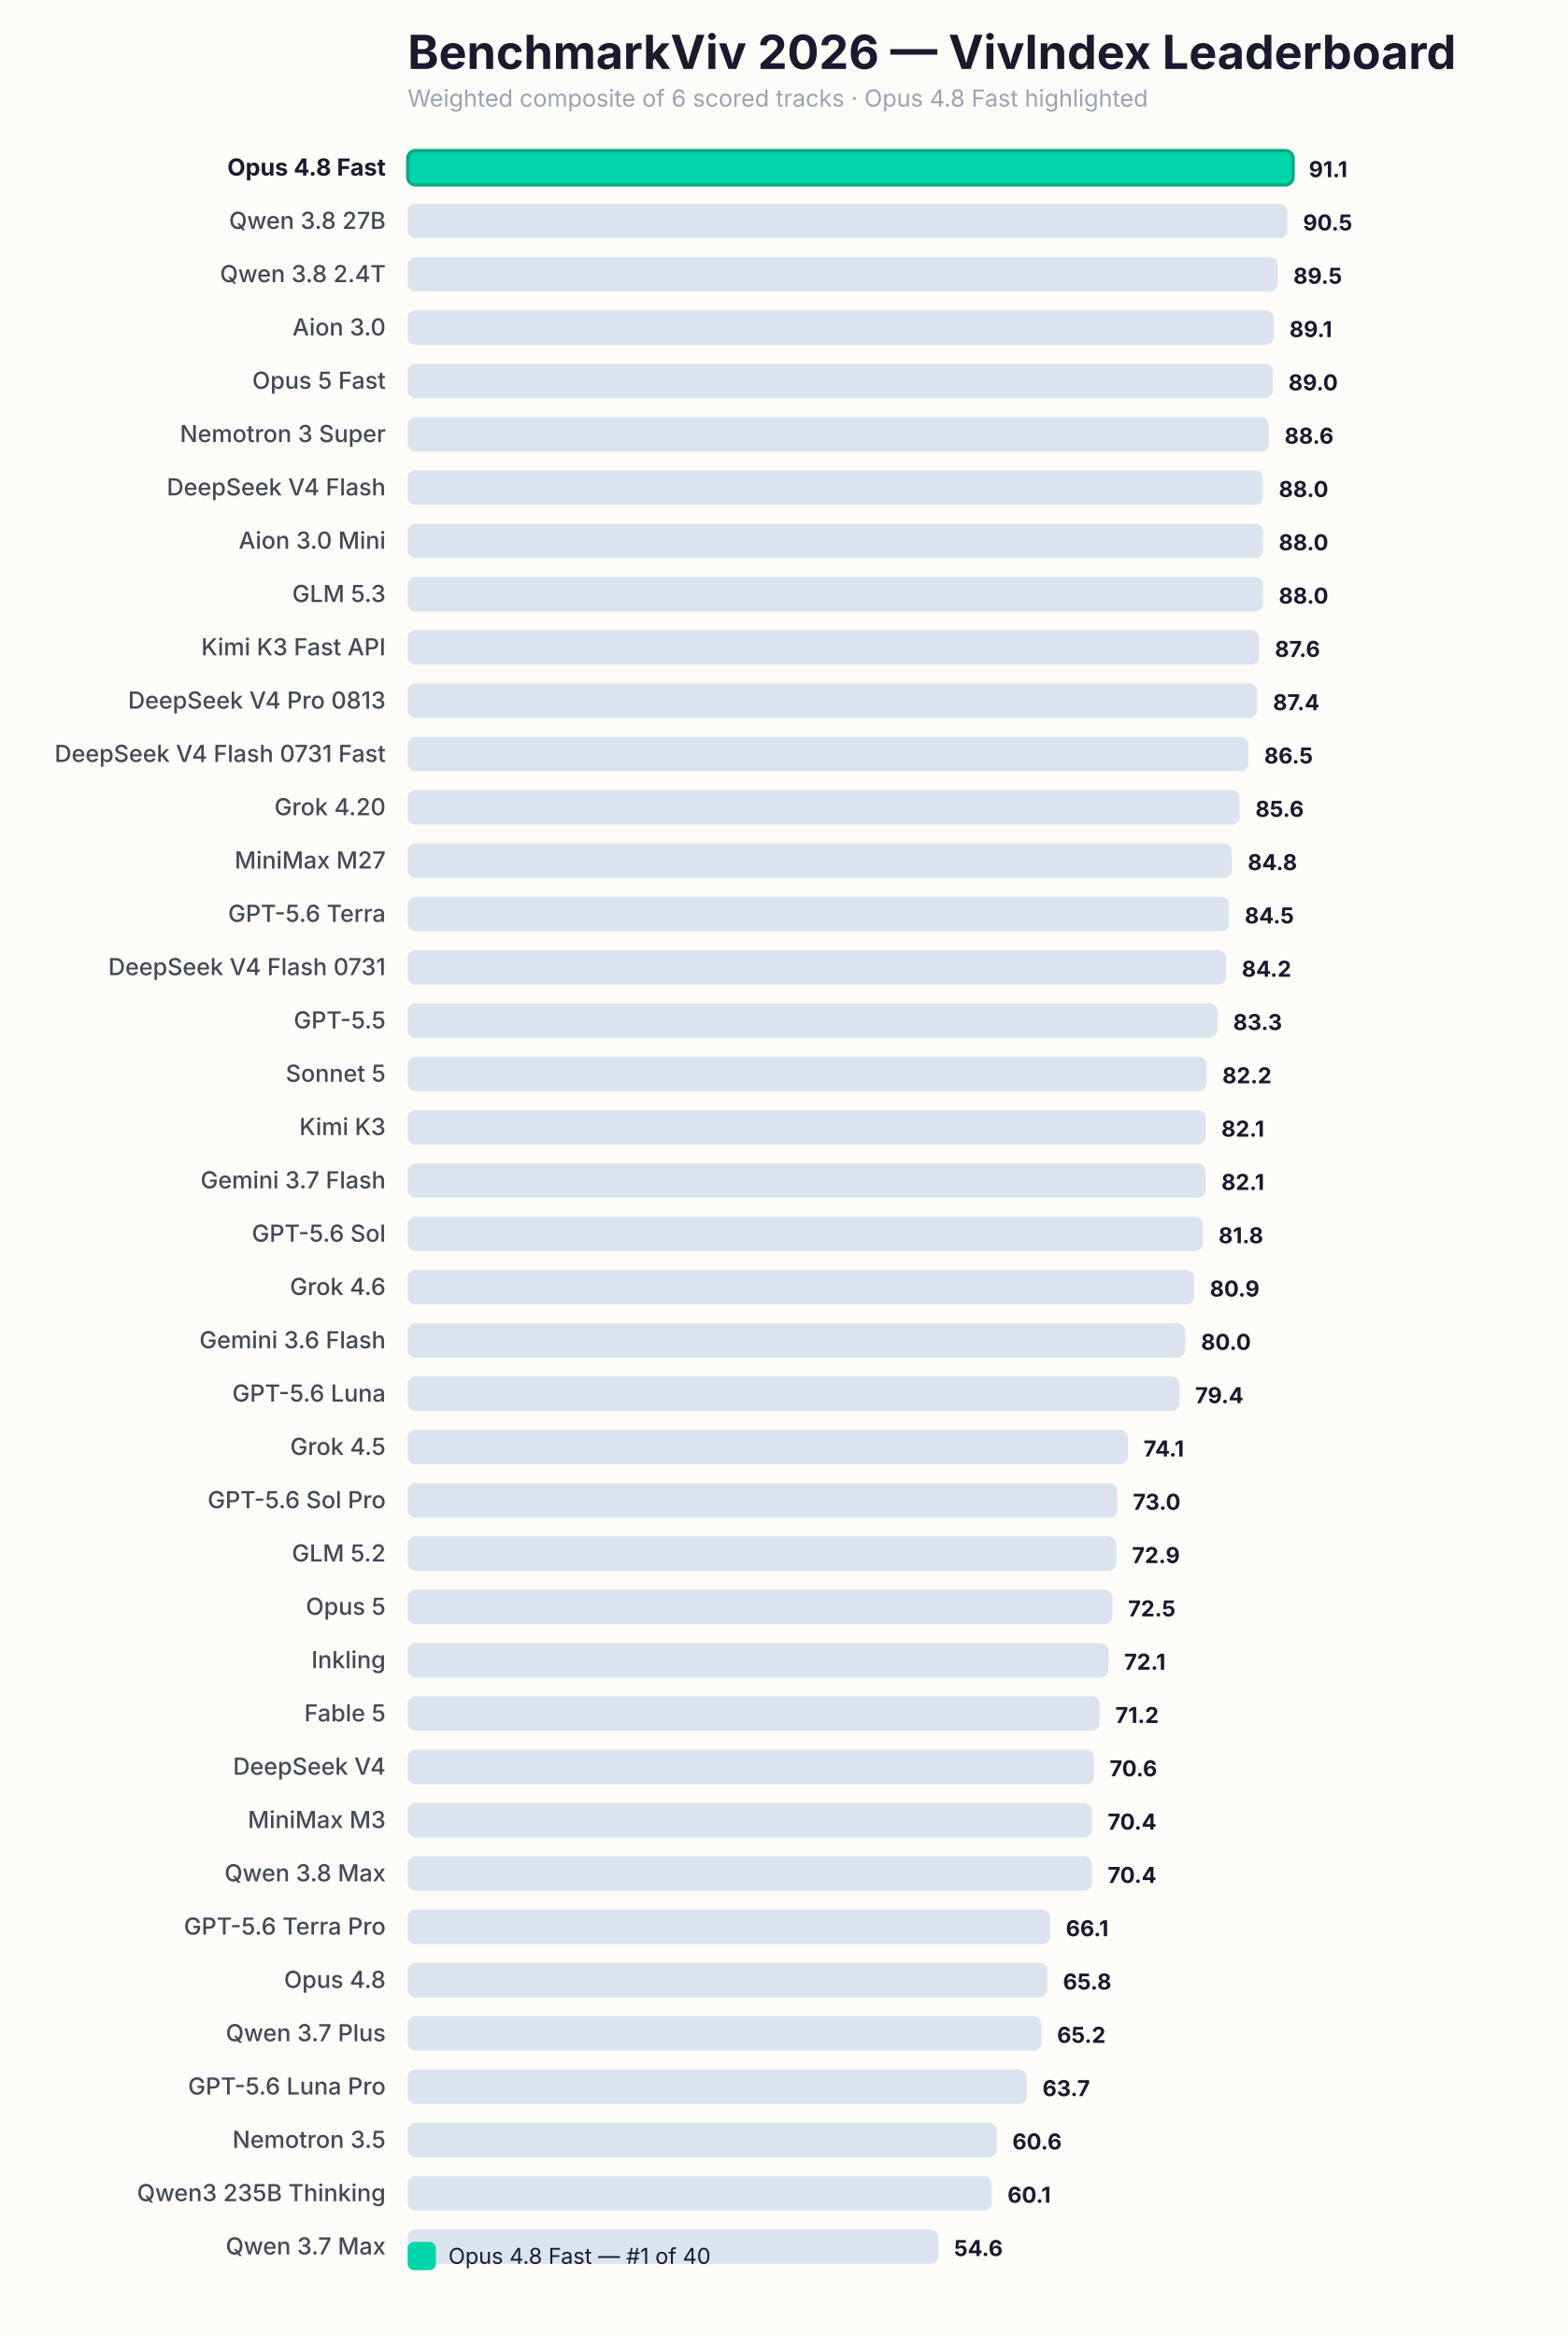
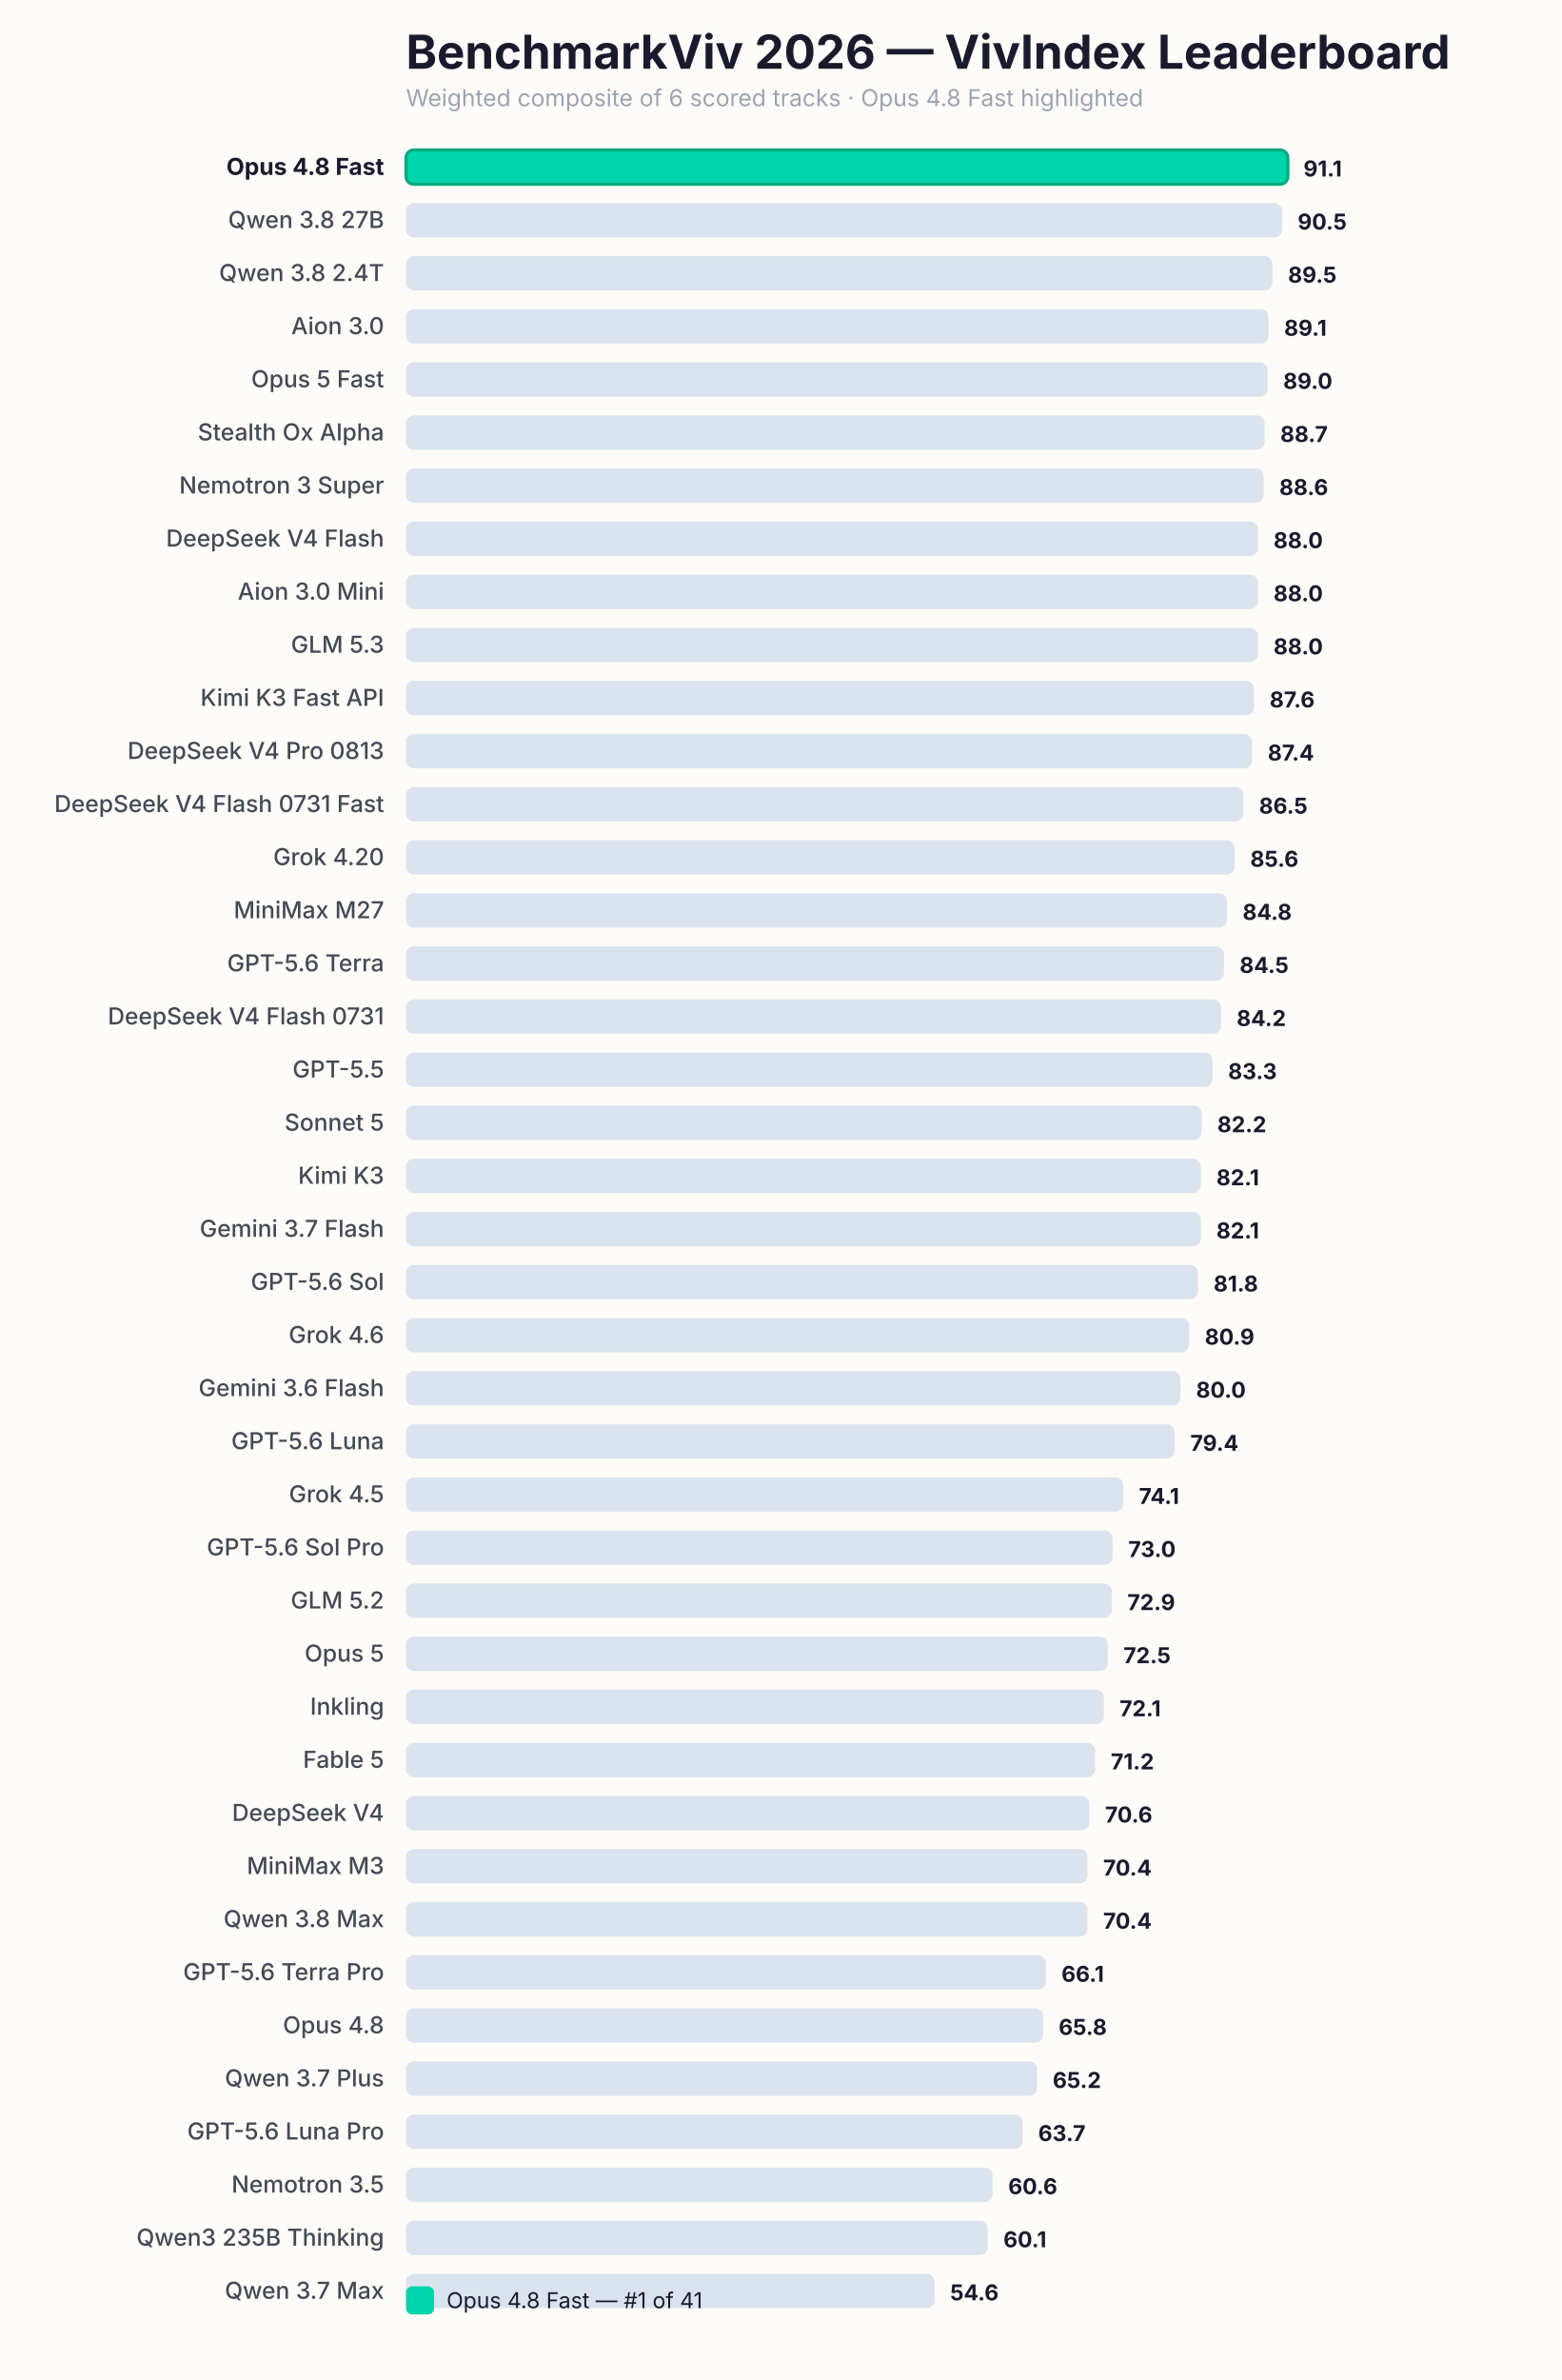
- <svg xmlns="http://www.w3.org/2000/svg" width="1000" height="1490" viewBox="0 0 1000 1490" font-family="Inter, system-ui, sans-serif">
-   <rect width="1000" height="1490" fill="#FEFCF8" />
+ <svg xmlns="http://www.w3.org/2000/svg" width="1000" height="1524" viewBox="0 0 1000 1524" font-family="Inter, system-ui, sans-serif">
+   <rect width="1000" height="1524" fill="#FEFCF8" />
  <text x="260" y="44" font-size="30" font-weight="700" fill="#1A1A2E">BenchmarkViv 2026 — VivIndex Leaderboard</text>
  <text x="260" y="68" font-size="15" fill="#9aa3b2">Weighted composite of 6 scored tracks · Opus 4.8 Fast highlighted</text>
  <text x="246" y="112" text-anchor="end" font-size="15" font-weight="700" fill="#1A1A2E">Opus 4.8 Fast</text>
  <rect x="260" y="96" width="564.8" height="22" rx="5" fill="#00D4AA" stroke="#0aa97f" stroke-width="2" />
  <text x="834.8" y="113" font-size="14" font-weight="700" fill="#1A1A2E">91.1</text>
  <text x="246" y="146" text-anchor="end" font-size="15" font-weight="500" fill="#434a56">Qwen 3.8 27B</text>
  <rect x="260" y="130" width="561.1" height="22" rx="5" fill="#dbe4ee" stroke="#0aa97f" stroke-width="0" />
  <text x="831.1" y="147" font-size="14" font-weight="700" fill="#1A1A2E">90.5</text>
  <text x="246" y="180" text-anchor="end" font-size="15" font-weight="500" fill="#434a56">Qwen 3.8 2.4T</text>
  <rect x="260" y="164" width="554.9" height="22" rx="5" fill="#dbe4ee" stroke="#0aa97f" stroke-width="0" />
  <text x="824.9" y="181" font-size="14" font-weight="700" fill="#1A1A2E">89.5</text>
  <text x="246" y="214" text-anchor="end" font-size="15" font-weight="500" fill="#434a56">Aion 3.0</text>
  <rect x="260" y="198" width="552.4" height="22" rx="5" fill="#dbe4ee" stroke="#0aa97f" stroke-width="0" />
  <text x="822.4" y="215" font-size="14" font-weight="700" fill="#1A1A2E">89.1</text>
  <text x="246" y="248" text-anchor="end" font-size="15" font-weight="500" fill="#434a56">Opus 5 Fast</text>
  <rect x="260" y="232" width="551.8" height="22" rx="5" fill="#dbe4ee" stroke="#0aa97f" stroke-width="0" />
  <text x="821.8" y="249" font-size="14" font-weight="700" fill="#1A1A2E">89.0</text>
-   <text x="246" y="282" text-anchor="end" font-size="15" font-weight="500" fill="#434a56">Nemotron 3 Super</text>
-   <rect x="260" y="266" width="549.3" height="22" rx="5" fill="#dbe4ee" stroke="#0aa97f" stroke-width="0" />
-   <text x="819.3" y="283" font-size="14" font-weight="700" fill="#1A1A2E">88.6</text>
-   <text x="246" y="316" text-anchor="end" font-size="15" font-weight="500" fill="#434a56">DeepSeek V4 Flash</text>
-   <rect x="260" y="300" width="545.6" height="22" rx="5" fill="#dbe4ee" stroke="#0aa97f" stroke-width="0" />
-   <text x="815.6" y="317" font-size="14" font-weight="700" fill="#1A1A2E">88.0</text>
-   <text x="246" y="350" text-anchor="end" font-size="15" font-weight="500" fill="#434a56">Aion 3.0 Mini</text>
+   <text x="246" y="282" text-anchor="end" font-size="15" font-weight="500" fill="#434a56">Stealth Ox Alpha</text>
+   <rect x="260" y="266" width="549.9" height="22" rx="5" fill="#dbe4ee" stroke="#0aa97f" stroke-width="0" />
+   <text x="819.9" y="283" font-size="14" font-weight="700" fill="#1A1A2E">88.7</text>
+   <text x="246" y="316" text-anchor="end" font-size="15" font-weight="500" fill="#434a56">Nemotron 3 Super</text>
+   <rect x="260" y="300" width="549.3" height="22" rx="5" fill="#dbe4ee" stroke="#0aa97f" stroke-width="0" />
+   <text x="819.3" y="317" font-size="14" font-weight="700" fill="#1A1A2E">88.6</text>
+   <text x="246" y="350" text-anchor="end" font-size="15" font-weight="500" fill="#434a56">DeepSeek V4 Flash</text>
  <rect x="260" y="334" width="545.6" height="22" rx="5" fill="#dbe4ee" stroke="#0aa97f" stroke-width="0" />
  <text x="815.6" y="351" font-size="14" font-weight="700" fill="#1A1A2E">88.0</text>
-   <text x="246" y="384" text-anchor="end" font-size="15" font-weight="500" fill="#434a56">GLM 5.3</text>
+   <text x="246" y="384" text-anchor="end" font-size="15" font-weight="500" fill="#434a56">Aion 3.0 Mini</text>
  <rect x="260" y="368" width="545.6" height="22" rx="5" fill="#dbe4ee" stroke="#0aa97f" stroke-width="0" />
  <text x="815.6" y="385" font-size="14" font-weight="700" fill="#1A1A2E">88.0</text>
-   <text x="246" y="418" text-anchor="end" font-size="15" font-weight="500" fill="#434a56">Kimi K3 Fast API</text>
-   <rect x="260" y="402" width="543.1" height="22" rx="5" fill="#dbe4ee" stroke="#0aa97f" stroke-width="0" />
-   <text x="813.1" y="419" font-size="14" font-weight="700" fill="#1A1A2E">87.6</text>
-   <text x="246" y="452" text-anchor="end" font-size="15" font-weight="500" fill="#434a56">DeepSeek V4 Pro 0813</text>
-   <rect x="260" y="436" width="541.9" height="22" rx="5" fill="#dbe4ee" stroke="#0aa97f" stroke-width="0" />
-   <text x="811.9" y="453" font-size="14" font-weight="700" fill="#1A1A2E">87.4</text>
-   <text x="246" y="486" text-anchor="end" font-size="15" font-weight="500" fill="#434a56">DeepSeek V4 Flash 0731 Fast</text>
-   <rect x="260" y="470" width="536.3" height="22" rx="5" fill="#dbe4ee" stroke="#0aa97f" stroke-width="0" />
-   <text x="806.3" y="487" font-size="14" font-weight="700" fill="#1A1A2E">86.5</text>
-   <text x="246" y="520" text-anchor="end" font-size="15" font-weight="500" fill="#434a56">Grok 4.20</text>
-   <rect x="260" y="504" width="530.7" height="22" rx="5" fill="#dbe4ee" stroke="#0aa97f" stroke-width="0" />
-   <text x="800.7" y="521" font-size="14" font-weight="700" fill="#1A1A2E">85.6</text>
-   <text x="246" y="554" text-anchor="end" font-size="15" font-weight="500" fill="#434a56">MiniMax M27</text>
-   <rect x="260" y="538" width="525.8" height="22" rx="5" fill="#dbe4ee" stroke="#0aa97f" stroke-width="0" />
-   <text x="795.8" y="555" font-size="14" font-weight="700" fill="#1A1A2E">84.8</text>
-   <text x="246" y="588" text-anchor="end" font-size="15" font-weight="500" fill="#434a56">GPT-5.6 Terra</text>
-   <rect x="260" y="572" width="523.9" height="22" rx="5" fill="#dbe4ee" stroke="#0aa97f" stroke-width="0" />
-   <text x="793.9" y="589" font-size="14" font-weight="700" fill="#1A1A2E">84.5</text>
-   <text x="246" y="622" text-anchor="end" font-size="15" font-weight="500" fill="#434a56">DeepSeek V4 Flash 0731</text>
-   <rect x="260" y="606" width="522.0" height="22" rx="5" fill="#dbe4ee" stroke="#0aa97f" stroke-width="0" />
-   <text x="792.0" y="623" font-size="14" font-weight="700" fill="#1A1A2E">84.2</text>
-   <text x="246" y="656" text-anchor="end" font-size="15" font-weight="500" fill="#434a56">GPT-5.5</text>
-   <rect x="260" y="640" width="516.5" height="22" rx="5" fill="#dbe4ee" stroke="#0aa97f" stroke-width="0" />
-   <text x="786.5" y="657" font-size="14" font-weight="700" fill="#1A1A2E">83.3</text>
-   <text x="246" y="690" text-anchor="end" font-size="15" font-weight="500" fill="#434a56">Sonnet 5</text>
-   <rect x="260" y="674" width="509.6" height="22" rx="5" fill="#dbe4ee" stroke="#0aa97f" stroke-width="0" />
-   <text x="779.6" y="691" font-size="14" font-weight="700" fill="#1A1A2E">82.2</text>
-   <text x="246" y="724" text-anchor="end" font-size="15" font-weight="500" fill="#434a56">Kimi K3</text>
-   <rect x="260" y="708" width="509.0" height="22" rx="5" fill="#dbe4ee" stroke="#0aa97f" stroke-width="0" />
-   <text x="779.0" y="725" font-size="14" font-weight="700" fill="#1A1A2E">82.1</text>
-   <text x="246" y="758" text-anchor="end" font-size="15" font-weight="500" fill="#434a56">Gemini 3.7 Flash</text>
+   <text x="246" y="418" text-anchor="end" font-size="15" font-weight="500" fill="#434a56">GLM 5.3</text>
+   <rect x="260" y="402" width="545.6" height="22" rx="5" fill="#dbe4ee" stroke="#0aa97f" stroke-width="0" />
+   <text x="815.6" y="419" font-size="14" font-weight="700" fill="#1A1A2E">88.0</text>
+   <text x="246" y="452" text-anchor="end" font-size="15" font-weight="500" fill="#434a56">Kimi K3 Fast API</text>
+   <rect x="260" y="436" width="543.1" height="22" rx="5" fill="#dbe4ee" stroke="#0aa97f" stroke-width="0" />
+   <text x="813.1" y="453" font-size="14" font-weight="700" fill="#1A1A2E">87.6</text>
+   <text x="246" y="486" text-anchor="end" font-size="15" font-weight="500" fill="#434a56">DeepSeek V4 Pro 0813</text>
+   <rect x="260" y="470" width="541.9" height="22" rx="5" fill="#dbe4ee" stroke="#0aa97f" stroke-width="0" />
+   <text x="811.9" y="487" font-size="14" font-weight="700" fill="#1A1A2E">87.4</text>
+   <text x="246" y="520" text-anchor="end" font-size="15" font-weight="500" fill="#434a56">DeepSeek V4 Flash 0731 Fast</text>
+   <rect x="260" y="504" width="536.3" height="22" rx="5" fill="#dbe4ee" stroke="#0aa97f" stroke-width="0" />
+   <text x="806.3" y="521" font-size="14" font-weight="700" fill="#1A1A2E">86.5</text>
+   <text x="246" y="554" text-anchor="end" font-size="15" font-weight="500" fill="#434a56">Grok 4.20</text>
+   <rect x="260" y="538" width="530.7" height="22" rx="5" fill="#dbe4ee" stroke="#0aa97f" stroke-width="0" />
+   <text x="800.7" y="555" font-size="14" font-weight="700" fill="#1A1A2E">85.6</text>
+   <text x="246" y="588" text-anchor="end" font-size="15" font-weight="500" fill="#434a56">MiniMax M27</text>
+   <rect x="260" y="572" width="525.8" height="22" rx="5" fill="#dbe4ee" stroke="#0aa97f" stroke-width="0" />
+   <text x="795.8" y="589" font-size="14" font-weight="700" fill="#1A1A2E">84.8</text>
+   <text x="246" y="622" text-anchor="end" font-size="15" font-weight="500" fill="#434a56">GPT-5.6 Terra</text>
+   <rect x="260" y="606" width="523.9" height="22" rx="5" fill="#dbe4ee" stroke="#0aa97f" stroke-width="0" />
+   <text x="793.9" y="623" font-size="14" font-weight="700" fill="#1A1A2E">84.5</text>
+   <text x="246" y="656" text-anchor="end" font-size="15" font-weight="500" fill="#434a56">DeepSeek V4 Flash 0731</text>
+   <rect x="260" y="640" width="522.0" height="22" rx="5" fill="#dbe4ee" stroke="#0aa97f" stroke-width="0" />
+   <text x="792.0" y="657" font-size="14" font-weight="700" fill="#1A1A2E">84.2</text>
+   <text x="246" y="690" text-anchor="end" font-size="15" font-weight="500" fill="#434a56">GPT-5.5</text>
+   <rect x="260" y="674" width="516.5" height="22" rx="5" fill="#dbe4ee" stroke="#0aa97f" stroke-width="0" />
+   <text x="786.5" y="691" font-size="14" font-weight="700" fill="#1A1A2E">83.3</text>
+   <text x="246" y="724" text-anchor="end" font-size="15" font-weight="500" fill="#434a56">Sonnet 5</text>
+   <rect x="260" y="708" width="509.6" height="22" rx="5" fill="#dbe4ee" stroke="#0aa97f" stroke-width="0" />
+   <text x="779.6" y="725" font-size="14" font-weight="700" fill="#1A1A2E">82.2</text>
+   <text x="246" y="758" text-anchor="end" font-size="15" font-weight="500" fill="#434a56">Kimi K3</text>
  <rect x="260" y="742" width="509.0" height="22" rx="5" fill="#dbe4ee" stroke="#0aa97f" stroke-width="0" />
  <text x="779.0" y="759" font-size="14" font-weight="700" fill="#1A1A2E">82.1</text>
-   <text x="246" y="792" text-anchor="end" font-size="15" font-weight="500" fill="#434a56">GPT-5.6 Sol</text>
-   <rect x="260" y="776" width="507.2" height="22" rx="5" fill="#dbe4ee" stroke="#0aa97f" stroke-width="0" />
-   <text x="777.2" y="793" font-size="14" font-weight="700" fill="#1A1A2E">81.8</text>
-   <text x="246" y="826" text-anchor="end" font-size="15" font-weight="500" fill="#434a56">Grok 4.6</text>
-   <rect x="260" y="810" width="501.6" height="22" rx="5" fill="#dbe4ee" stroke="#0aa97f" stroke-width="0" />
-   <text x="771.6" y="827" font-size="14" font-weight="700" fill="#1A1A2E">80.9</text>
-   <text x="246" y="860" text-anchor="end" font-size="15" font-weight="500" fill="#434a56">Gemini 3.6 Flash</text>
-   <rect x="260" y="844" width="496.0" height="22" rx="5" fill="#dbe4ee" stroke="#0aa97f" stroke-width="0" />
-   <text x="766.0" y="861" font-size="14" font-weight="700" fill="#1A1A2E">80.0</text>
-   <text x="246" y="894" text-anchor="end" font-size="15" font-weight="500" fill="#434a56">GPT-5.6 Luna</text>
-   <rect x="260" y="878" width="492.3" height="22" rx="5" fill="#dbe4ee" stroke="#0aa97f" stroke-width="0" />
-   <text x="762.3" y="895" font-size="14" font-weight="700" fill="#1A1A2E">79.4</text>
-   <text x="246" y="928" text-anchor="end" font-size="15" font-weight="500" fill="#434a56">Grok 4.5</text>
-   <rect x="260" y="912" width="459.4" height="22" rx="5" fill="#dbe4ee" stroke="#0aa97f" stroke-width="0" />
-   <text x="729.4" y="929" font-size="14" font-weight="700" fill="#1A1A2E">74.1</text>
-   <text x="246" y="962" text-anchor="end" font-size="15" font-weight="500" fill="#434a56">GPT-5.6 Sol Pro</text>
-   <rect x="260" y="946" width="452.6" height="22" rx="5" fill="#dbe4ee" stroke="#0aa97f" stroke-width="0" />
-   <text x="722.6" y="963" font-size="14" font-weight="700" fill="#1A1A2E">73.0</text>
-   <text x="246" y="996" text-anchor="end" font-size="15" font-weight="500" fill="#434a56">GLM 5.2</text>
-   <rect x="260" y="980" width="452.0" height="22" rx="5" fill="#dbe4ee" stroke="#0aa97f" stroke-width="0" />
-   <text x="722.0" y="997" font-size="14" font-weight="700" fill="#1A1A2E">72.9</text>
-   <text x="246" y="1030" text-anchor="end" font-size="15" font-weight="500" fill="#434a56">Opus 5</text>
-   <rect x="260" y="1014" width="449.5" height="22" rx="5" fill="#dbe4ee" stroke="#0aa97f" stroke-width="0" />
-   <text x="719.5" y="1031" font-size="14" font-weight="700" fill="#1A1A2E">72.5</text>
-   <text x="246" y="1064" text-anchor="end" font-size="15" font-weight="500" fill="#434a56">Inkling</text>
-   <rect x="260" y="1048" width="447.0" height="22" rx="5" fill="#dbe4ee" stroke="#0aa97f" stroke-width="0" />
-   <text x="717.0" y="1065" font-size="14" font-weight="700" fill="#1A1A2E">72.1</text>
-   <text x="246" y="1098" text-anchor="end" font-size="15" font-weight="500" fill="#434a56">Fable 5</text>
-   <rect x="260" y="1082" width="441.4" height="22" rx="5" fill="#dbe4ee" stroke="#0aa97f" stroke-width="0" />
-   <text x="711.4" y="1099" font-size="14" font-weight="700" fill="#1A1A2E">71.2</text>
-   <text x="246" y="1132" text-anchor="end" font-size="15" font-weight="500" fill="#434a56">DeepSeek V4</text>
-   <rect x="260" y="1116" width="437.7" height="22" rx="5" fill="#dbe4ee" stroke="#0aa97f" stroke-width="0" />
-   <text x="707.7" y="1133" font-size="14" font-weight="700" fill="#1A1A2E">70.6</text>
-   <text x="246" y="1166" text-anchor="end" font-size="15" font-weight="500" fill="#434a56">MiniMax M3</text>
-   <rect x="260" y="1150" width="436.5" height="22" rx="5" fill="#dbe4ee" stroke="#0aa97f" stroke-width="0" />
-   <text x="706.5" y="1167" font-size="14" font-weight="700" fill="#1A1A2E">70.4</text>
-   <text x="246" y="1200" text-anchor="end" font-size="15" font-weight="500" fill="#434a56">Qwen 3.8 Max</text>
+   <text x="246" y="792" text-anchor="end" font-size="15" font-weight="500" fill="#434a56">Gemini 3.7 Flash</text>
+   <rect x="260" y="776" width="509.0" height="22" rx="5" fill="#dbe4ee" stroke="#0aa97f" stroke-width="0" />
+   <text x="779.0" y="793" font-size="14" font-weight="700" fill="#1A1A2E">82.1</text>
+   <text x="246" y="826" text-anchor="end" font-size="15" font-weight="500" fill="#434a56">GPT-5.6 Sol</text>
+   <rect x="260" y="810" width="507.2" height="22" rx="5" fill="#dbe4ee" stroke="#0aa97f" stroke-width="0" />
+   <text x="777.2" y="827" font-size="14" font-weight="700" fill="#1A1A2E">81.8</text>
+   <text x="246" y="860" text-anchor="end" font-size="15" font-weight="500" fill="#434a56">Grok 4.6</text>
+   <rect x="260" y="844" width="501.6" height="22" rx="5" fill="#dbe4ee" stroke="#0aa97f" stroke-width="0" />
+   <text x="771.6" y="861" font-size="14" font-weight="700" fill="#1A1A2E">80.9</text>
+   <text x="246" y="894" text-anchor="end" font-size="15" font-weight="500" fill="#434a56">Gemini 3.6 Flash</text>
+   <rect x="260" y="878" width="496.0" height="22" rx="5" fill="#dbe4ee" stroke="#0aa97f" stroke-width="0" />
+   <text x="766.0" y="895" font-size="14" font-weight="700" fill="#1A1A2E">80.0</text>
+   <text x="246" y="928" text-anchor="end" font-size="15" font-weight="500" fill="#434a56">GPT-5.6 Luna</text>
+   <rect x="260" y="912" width="492.3" height="22" rx="5" fill="#dbe4ee" stroke="#0aa97f" stroke-width="0" />
+   <text x="762.3" y="929" font-size="14" font-weight="700" fill="#1A1A2E">79.4</text>
+   <text x="246" y="962" text-anchor="end" font-size="15" font-weight="500" fill="#434a56">Grok 4.5</text>
+   <rect x="260" y="946" width="459.4" height="22" rx="5" fill="#dbe4ee" stroke="#0aa97f" stroke-width="0" />
+   <text x="729.4" y="963" font-size="14" font-weight="700" fill="#1A1A2E">74.1</text>
+   <text x="246" y="996" text-anchor="end" font-size="15" font-weight="500" fill="#434a56">GPT-5.6 Sol Pro</text>
+   <rect x="260" y="980" width="452.6" height="22" rx="5" fill="#dbe4ee" stroke="#0aa97f" stroke-width="0" />
+   <text x="722.6" y="997" font-size="14" font-weight="700" fill="#1A1A2E">73.0</text>
+   <text x="246" y="1030" text-anchor="end" font-size="15" font-weight="500" fill="#434a56">GLM 5.2</text>
+   <rect x="260" y="1014" width="452.0" height="22" rx="5" fill="#dbe4ee" stroke="#0aa97f" stroke-width="0" />
+   <text x="722.0" y="1031" font-size="14" font-weight="700" fill="#1A1A2E">72.9</text>
+   <text x="246" y="1064" text-anchor="end" font-size="15" font-weight="500" fill="#434a56">Opus 5</text>
+   <rect x="260" y="1048" width="449.5" height="22" rx="5" fill="#dbe4ee" stroke="#0aa97f" stroke-width="0" />
+   <text x="719.5" y="1065" font-size="14" font-weight="700" fill="#1A1A2E">72.5</text>
+   <text x="246" y="1098" text-anchor="end" font-size="15" font-weight="500" fill="#434a56">Inkling</text>
+   <rect x="260" y="1082" width="447.0" height="22" rx="5" fill="#dbe4ee" stroke="#0aa97f" stroke-width="0" />
+   <text x="717.0" y="1099" font-size="14" font-weight="700" fill="#1A1A2E">72.1</text>
+   <text x="246" y="1132" text-anchor="end" font-size="15" font-weight="500" fill="#434a56">Fable 5</text>
+   <rect x="260" y="1116" width="441.4" height="22" rx="5" fill="#dbe4ee" stroke="#0aa97f" stroke-width="0" />
+   <text x="711.4" y="1133" font-size="14" font-weight="700" fill="#1A1A2E">71.2</text>
+   <text x="246" y="1166" text-anchor="end" font-size="15" font-weight="500" fill="#434a56">DeepSeek V4</text>
+   <rect x="260" y="1150" width="437.7" height="22" rx="5" fill="#dbe4ee" stroke="#0aa97f" stroke-width="0" />
+   <text x="707.7" y="1167" font-size="14" font-weight="700" fill="#1A1A2E">70.6</text>
+   <text x="246" y="1200" text-anchor="end" font-size="15" font-weight="500" fill="#434a56">MiniMax M3</text>
  <rect x="260" y="1184" width="436.5" height="22" rx="5" fill="#dbe4ee" stroke="#0aa97f" stroke-width="0" />
  <text x="706.5" y="1201" font-size="14" font-weight="700" fill="#1A1A2E">70.4</text>
-   <text x="246" y="1234" text-anchor="end" font-size="15" font-weight="500" fill="#434a56">GPT-5.6 Terra Pro</text>
-   <rect x="260" y="1218" width="409.8" height="22" rx="5" fill="#dbe4ee" stroke="#0aa97f" stroke-width="0" />
-   <text x="679.8" y="1235" font-size="14" font-weight="700" fill="#1A1A2E">66.1</text>
-   <text x="246" y="1268" text-anchor="end" font-size="15" font-weight="500" fill="#434a56">Opus 4.8</text>
-   <rect x="260" y="1252" width="408.0" height="22" rx="5" fill="#dbe4ee" stroke="#0aa97f" stroke-width="0" />
-   <text x="678.0" y="1269" font-size="14" font-weight="700" fill="#1A1A2E">65.8</text>
-   <text x="246" y="1302" text-anchor="end" font-size="15" font-weight="500" fill="#434a56">Qwen 3.7 Plus</text>
-   <rect x="260" y="1286" width="404.2" height="22" rx="5" fill="#dbe4ee" stroke="#0aa97f" stroke-width="0" />
-   <text x="674.2" y="1303" font-size="14" font-weight="700" fill="#1A1A2E">65.2</text>
-   <text x="246" y="1336" text-anchor="end" font-size="15" font-weight="500" fill="#434a56">GPT-5.6 Luna Pro</text>
-   <rect x="260" y="1320" width="394.9" height="22" rx="5" fill="#dbe4ee" stroke="#0aa97f" stroke-width="0" />
-   <text x="664.9" y="1337" font-size="14" font-weight="700" fill="#1A1A2E">63.7</text>
-   <text x="246" y="1370" text-anchor="end" font-size="15" font-weight="500" fill="#434a56">Nemotron 3.5</text>
-   <rect x="260" y="1354" width="375.7" height="22" rx="5" fill="#dbe4ee" stroke="#0aa97f" stroke-width="0" />
-   <text x="645.7" y="1371" font-size="14" font-weight="700" fill="#1A1A2E">60.6</text>
-   <text x="246" y="1404" text-anchor="end" font-size="15" font-weight="500" fill="#434a56">Qwen3 235B Thinking</text>
-   <rect x="260" y="1388" width="372.6" height="22" rx="5" fill="#dbe4ee" stroke="#0aa97f" stroke-width="0" />
-   <text x="642.6" y="1405" font-size="14" font-weight="700" fill="#1A1A2E">60.1</text>
-   <text x="246" y="1438" text-anchor="end" font-size="15" font-weight="500" fill="#434a56">Qwen 3.7 Max</text>
-   <rect x="260" y="1422" width="338.5" height="22" rx="5" fill="#dbe4ee" stroke="#0aa97f" stroke-width="0" />
-   <text x="608.5" y="1439" font-size="14" font-weight="700" fill="#1A1A2E">54.6</text>
-   <rect x="260" y="1430" width="18" height="18" rx="4" fill="#00D4AA" />
-   <text x="286" y="1444" font-size="14" fill="#1A1A2E">Opus 4.8 Fast — #1 of 40</text>
+   <text x="246" y="1234" text-anchor="end" font-size="15" font-weight="500" fill="#434a56">Qwen 3.8 Max</text>
+   <rect x="260" y="1218" width="436.5" height="22" rx="5" fill="#dbe4ee" stroke="#0aa97f" stroke-width="0" />
+   <text x="706.5" y="1235" font-size="14" font-weight="700" fill="#1A1A2E">70.4</text>
+   <text x="246" y="1268" text-anchor="end" font-size="15" font-weight="500" fill="#434a56">GPT-5.6 Terra Pro</text>
+   <rect x="260" y="1252" width="409.8" height="22" rx="5" fill="#dbe4ee" stroke="#0aa97f" stroke-width="0" />
+   <text x="679.8" y="1269" font-size="14" font-weight="700" fill="#1A1A2E">66.1</text>
+   <text x="246" y="1302" text-anchor="end" font-size="15" font-weight="500" fill="#434a56">Opus 4.8</text>
+   <rect x="260" y="1286" width="408.0" height="22" rx="5" fill="#dbe4ee" stroke="#0aa97f" stroke-width="0" />
+   <text x="678.0" y="1303" font-size="14" font-weight="700" fill="#1A1A2E">65.8</text>
+   <text x="246" y="1336" text-anchor="end" font-size="15" font-weight="500" fill="#434a56">Qwen 3.7 Plus</text>
+   <rect x="260" y="1320" width="404.2" height="22" rx="5" fill="#dbe4ee" stroke="#0aa97f" stroke-width="0" />
+   <text x="674.2" y="1337" font-size="14" font-weight="700" fill="#1A1A2E">65.2</text>
+   <text x="246" y="1370" text-anchor="end" font-size="15" font-weight="500" fill="#434a56">GPT-5.6 Luna Pro</text>
+   <rect x="260" y="1354" width="394.9" height="22" rx="5" fill="#dbe4ee" stroke="#0aa97f" stroke-width="0" />
+   <text x="664.9" y="1371" font-size="14" font-weight="700" fill="#1A1A2E">63.7</text>
+   <text x="246" y="1404" text-anchor="end" font-size="15" font-weight="500" fill="#434a56">Nemotron 3.5</text>
+   <rect x="260" y="1388" width="375.7" height="22" rx="5" fill="#dbe4ee" stroke="#0aa97f" stroke-width="0" />
+   <text x="645.7" y="1405" font-size="14" font-weight="700" fill="#1A1A2E">60.6</text>
+   <text x="246" y="1438" text-anchor="end" font-size="15" font-weight="500" fill="#434a56">Qwen3 235B Thinking</text>
+   <rect x="260" y="1422" width="372.6" height="22" rx="5" fill="#dbe4ee" stroke="#0aa97f" stroke-width="0" />
+   <text x="642.6" y="1439" font-size="14" font-weight="700" fill="#1A1A2E">60.1</text>
+   <text x="246" y="1472" text-anchor="end" font-size="15" font-weight="500" fill="#434a56">Qwen 3.7 Max</text>
+   <rect x="260" y="1456" width="338.5" height="22" rx="5" fill="#dbe4ee" stroke="#0aa97f" stroke-width="0" />
+   <text x="608.5" y="1473" font-size="14" font-weight="700" fill="#1A1A2E">54.6</text>
+   <rect x="260" y="1464" width="18" height="18" rx="4" fill="#00D4AA" />
+   <text x="286" y="1478" font-size="14" fill="#1A1A2E">Opus 4.8 Fast — #1 of 41</text>
</svg>
